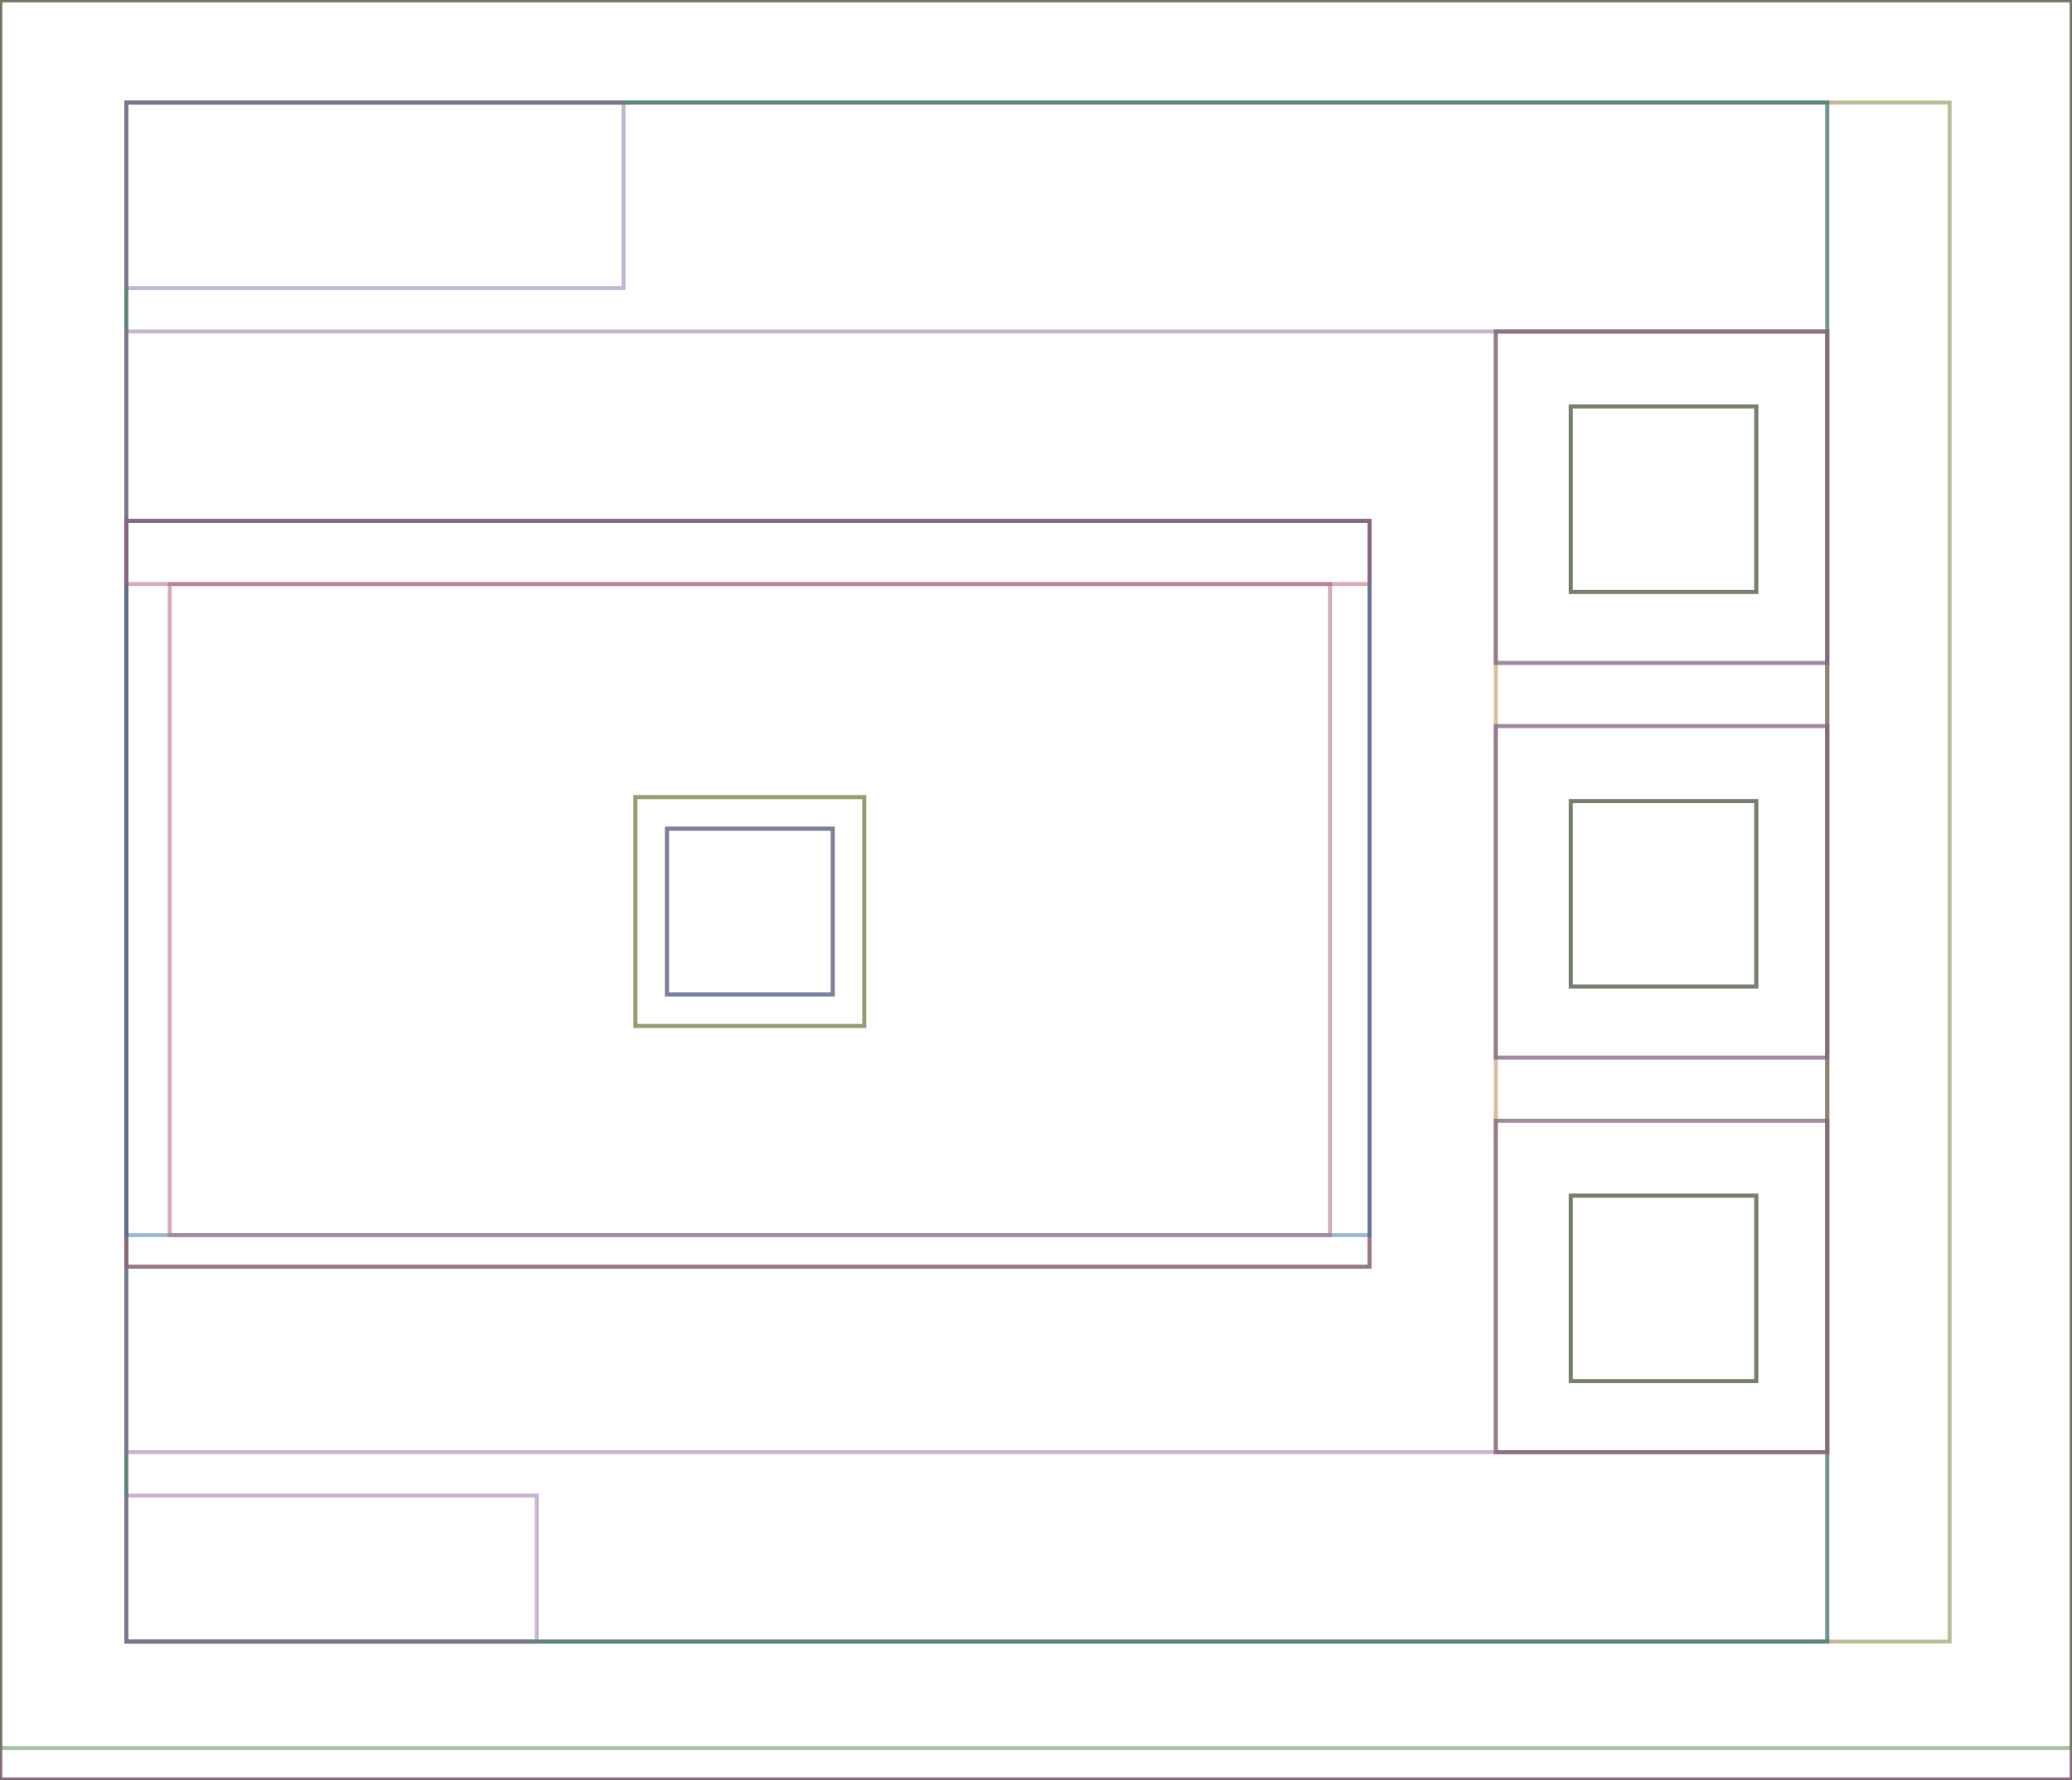
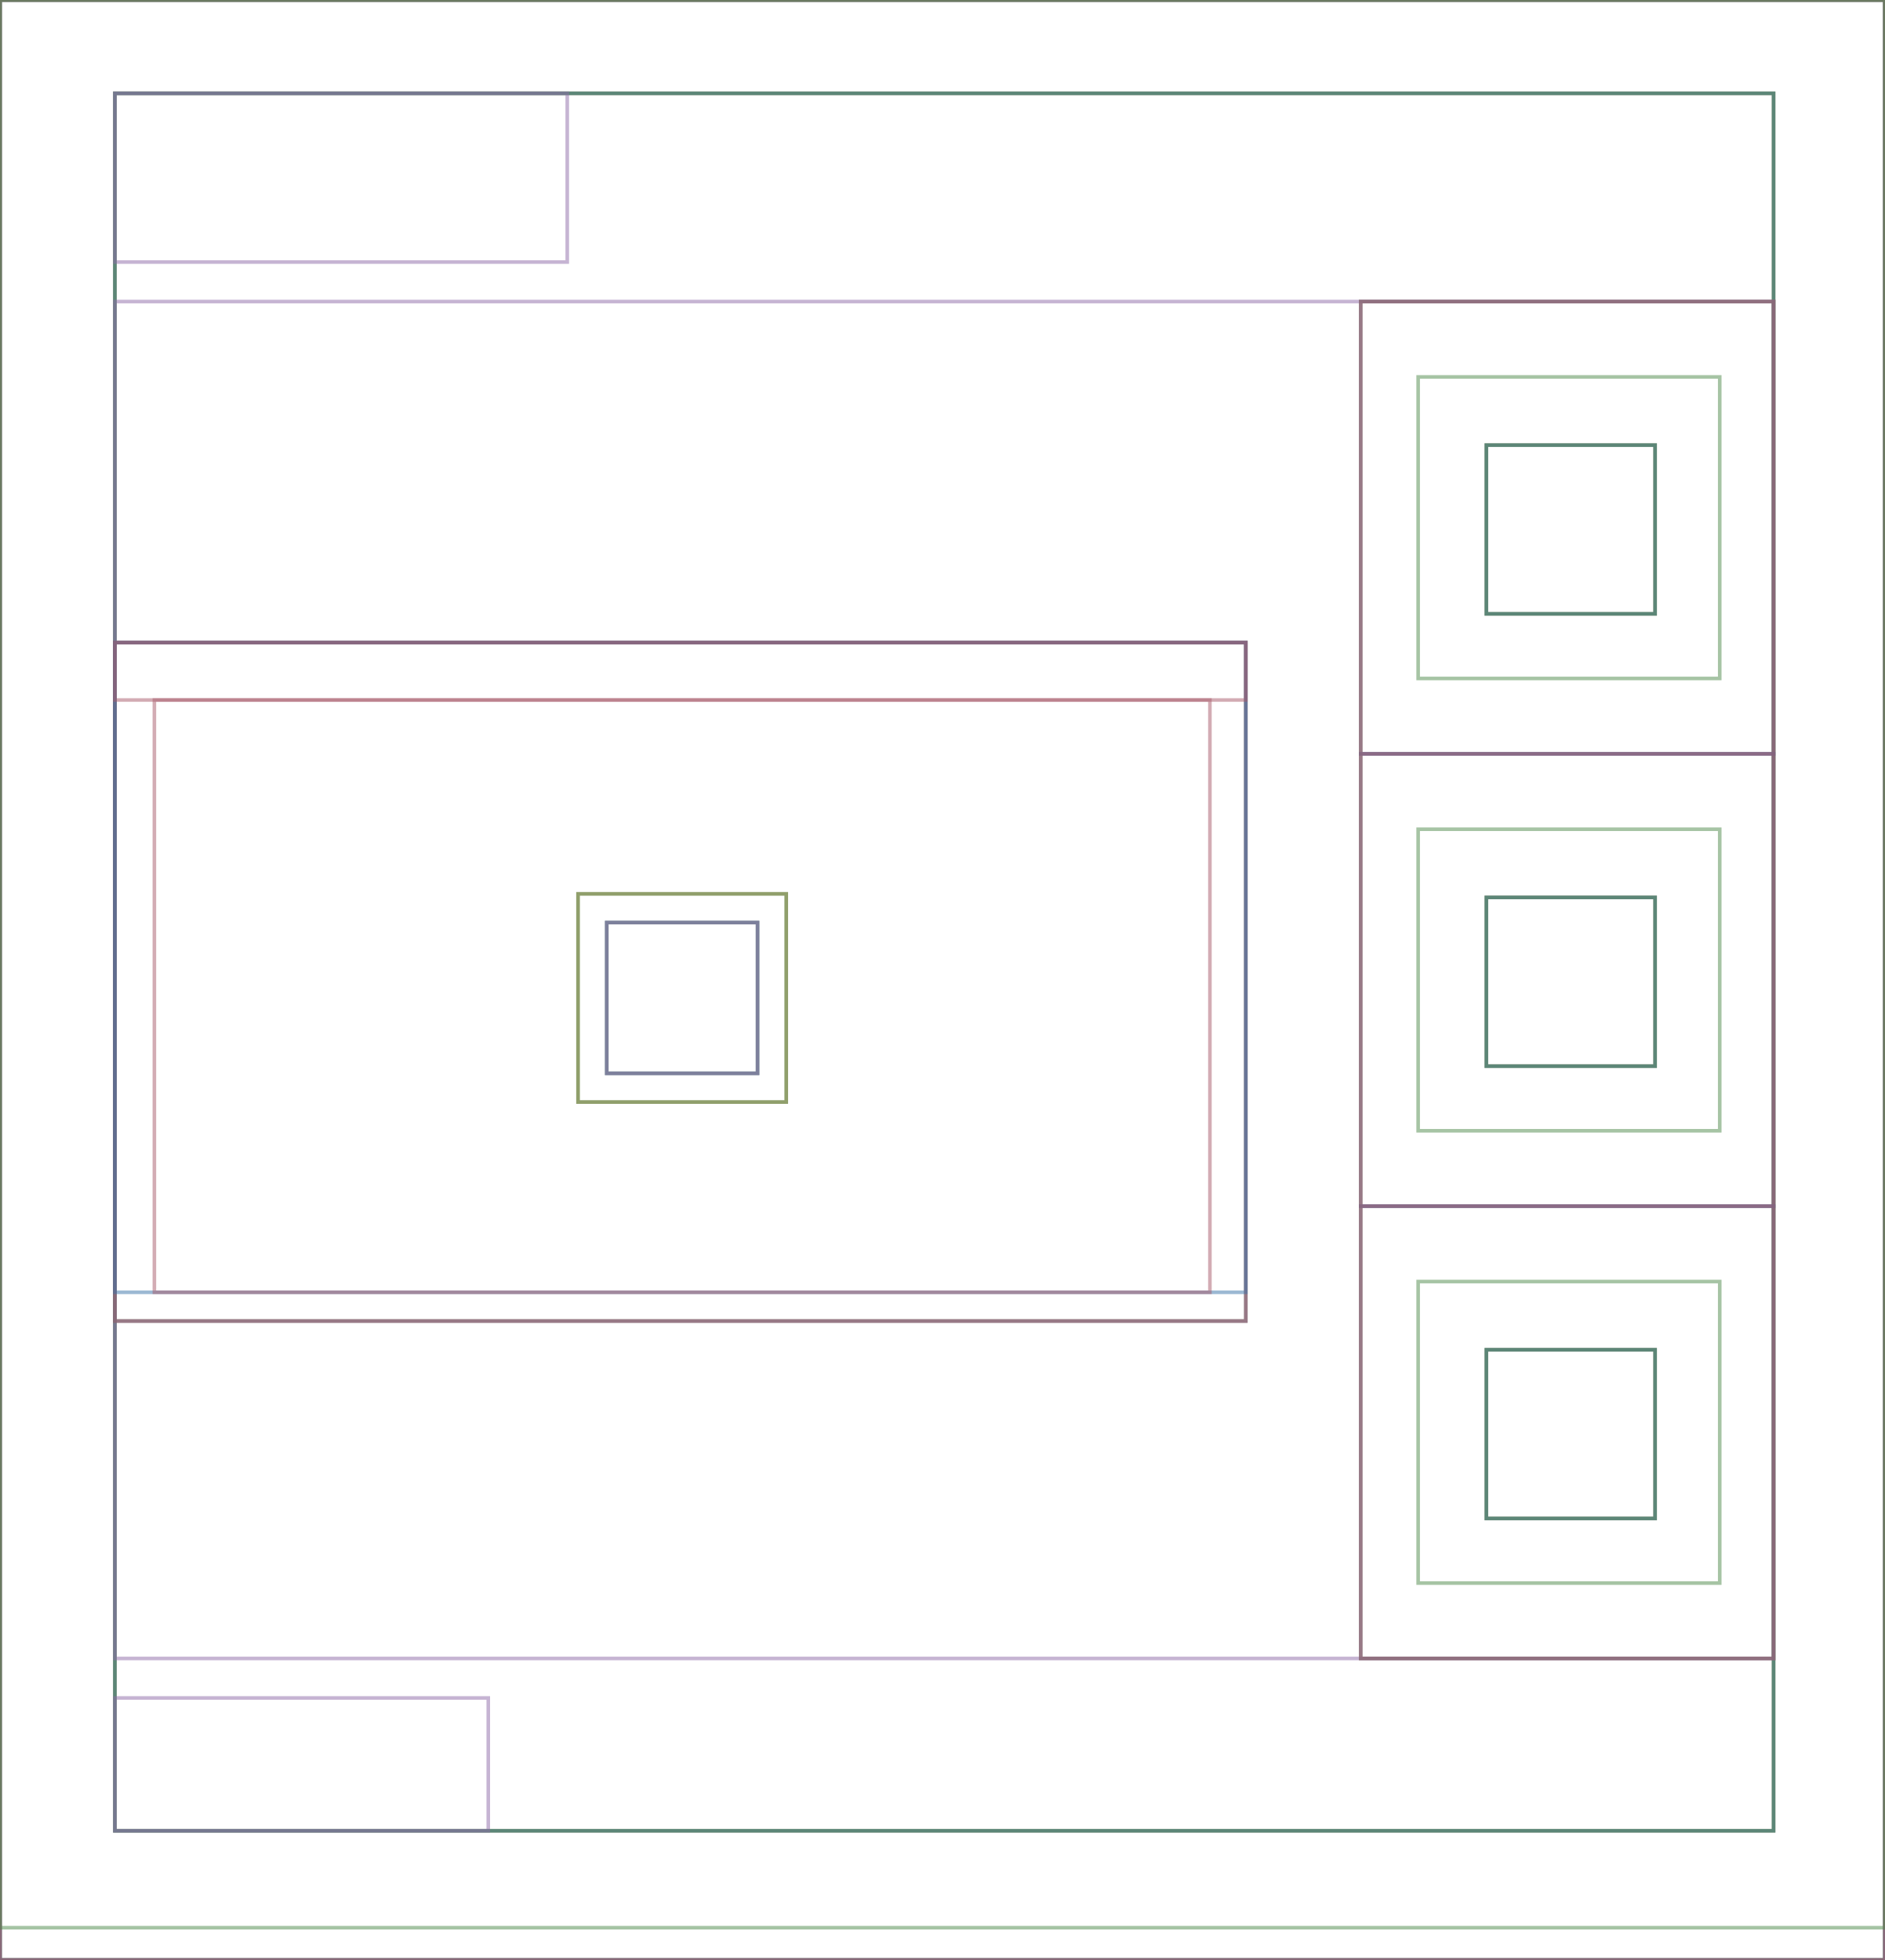
- <svg xmlns="http://www.w3.org/2000/svg" viewBox="0 0 525 451" width="525" height="451" role="img" aria-label="Card/Garage-Closing-Light layout wireframe">
-   <rect width="525" height="451" fill="#ffffff" />
+ <svg xmlns="http://www.w3.org/2000/svg" viewBox="0 0 525 546" width="525" height="546" role="img" aria-label="Card/Garage-Closing-Light layout wireframe">
+   <rect width="525" height="546" fill="#ffffff" />
  <g>
-     <rect x="0" y="0" width="525" height="451" fill="none" fill-opacity="0" stroke="#5B6470" stroke-width="1" stroke-opacity="0.5" />
+     <rect x="0" y="0" width="525" height="546" fill="none" fill-opacity="0" stroke="#5B6470" stroke-width="1" stroke-opacity="0.5" />
  </g>
  <g>
-     <rect x="0" y="0" width="525" height="451" fill="none" fill-opacity="0" stroke="#2E7D6B" stroke-width="1" stroke-opacity="0.5" />
+     <rect x="0" y="0" width="525" height="546" fill="none" fill-opacity="0" stroke="#2E7D6B" stroke-width="1" stroke-opacity="0.5" />
  </g>
  <g>
-     <rect x="0" y="0" width="525" height="451" fill="none" fill-opacity="0" stroke="#8E6BA8" stroke-width="1" stroke-opacity="0.5" />
+     <rect x="0" y="0" width="525" height="546" fill="none" fill-opacity="0" stroke="#8E6BA8" stroke-width="1" stroke-opacity="0.5" />
  </g>
  <g>
-     <rect x="0" y="0" width="525" height="451" fill="none" fill-opacity="0" stroke="#B0813B" stroke-width="1" stroke-opacity="0.5" />
+     <rect x="0" y="0" width="525" height="546" fill="none" fill-opacity="0" stroke="#B0813B" stroke-width="1" stroke-opacity="0.5" />
  </g>
  <g>
-     <rect x="0" y="0" width="525" height="451" fill="none" fill-opacity="0" stroke="#3B72A8" stroke-width="1" stroke-opacity="0.5" />
+     <rect x="0" y="0" width="525" height="546" fill="none" fill-opacity="0" stroke="#3B72A8" stroke-width="1" stroke-opacity="0.5" />
  </g>
  <g>
-     <rect x="0" y="0" width="525" height="451" fill="none" fill-opacity="0" stroke="#A85B6B" stroke-width="1" stroke-opacity="0.5" />
+     <rect x="0" y="0" width="525" height="546" fill="none" fill-opacity="0" stroke="#A85B6B" stroke-width="1" stroke-opacity="0.5" />
  </g>
  <g>
-     <rect x="0" y="0" width="525" height="443" fill="none" fill-opacity="0" stroke="#4F8A4A" stroke-width="1" stroke-opacity="0.5" />
+     <rect x="0" y="0" width="525" height="537" fill="none" fill-opacity="0" stroke="#4F8A4A" stroke-width="1" stroke-opacity="0.5" />
  </g>
  <g>
-     <rect x="32" y="26" width="462" height="390" fill="none" fill-opacity="0" stroke="#7A7A33" stroke-width="1" stroke-opacity="0.5" />
+     <rect x="32" y="26" width="462" height="484" fill="none" fill-opacity="0" stroke="#7A7A33" stroke-width="1" stroke-opacity="0.5" />
  </g>
  <g>
-     <rect x="32" y="26" width="431" height="390" fill="none" fill-opacity="0" stroke="#5B6470" stroke-width="1" stroke-opacity="0.5" />
+     <rect x="32" y="26" width="462" height="484" fill="none" fill-opacity="0" stroke="#5B6470" stroke-width="1" stroke-opacity="0.5" />
  </g>
  <g>
-     <rect x="32" y="26" width="431" height="390" fill="none" fill-opacity="0" stroke="#2E7D6B" stroke-width="1" stroke-opacity="0.5" />
+     <rect x="32" y="26" width="462" height="484" fill="none" fill-opacity="0" stroke="#2E7D6B" stroke-width="1" stroke-opacity="0.5" />
  </g>
  <g>
    <rect x="32" y="26" width="126" height="47" fill="none" fill-opacity="0" stroke="#8E6BA8" stroke-width="1" stroke-opacity="0.5" />
  </g>
  <g>
-     <rect x="32" y="84" width="431" height="284" fill="none" fill-opacity="0" stroke="#8E6BA8" stroke-width="1" stroke-opacity="0.5" />
+     <rect x="32" y="84" width="462" height="378" fill="none" fill-opacity="0" stroke="#8E6BA8" stroke-width="1" stroke-opacity="0.5" />
  </g>
  <g>
-     <rect x="32" y="132" width="315" height="189" fill="none" fill-opacity="0" stroke="#B0813B" stroke-width="1" stroke-opacity="0.5" />
+     <rect x="32" y="179" width="315" height="189" fill="none" fill-opacity="0" stroke="#B0813B" stroke-width="1" stroke-opacity="0.5" />
  </g>
  <g>
-     <rect x="32" y="132" width="315" height="189" fill="none" fill-opacity="0" stroke="#3B72A8" stroke-width="1" stroke-opacity="0.5" />
+     <rect x="32" y="179" width="315" height="189" fill="none" fill-opacity="0" stroke="#3B72A8" stroke-width="1" stroke-opacity="0.5" />
  </g>
  <g>
-     <rect x="32" y="132" width="315" height="189" fill="none" fill-opacity="0" stroke="#A85B6B" stroke-width="1" stroke-opacity="0.5" />
+     <rect x="32" y="179" width="315" height="189" fill="none" fill-opacity="0" stroke="#A85B6B" stroke-width="1" stroke-opacity="0.5" />
  </g>
  <g>
-     <rect x="32" y="132" width="315" height="181" fill="none" fill-opacity="0" stroke="#3B72A8" stroke-width="1" stroke-opacity="0.5" />
+     <rect x="32" y="179" width="315" height="181" fill="none" fill-opacity="0" stroke="#3B72A8" stroke-width="1" stroke-opacity="0.5" />
  </g>
  <g>
-     <rect x="32" y="132" width="315" height="16" fill="none" fill-opacity="0" stroke="#A85B6B" stroke-width="1" stroke-opacity="0.5" />
+     <rect x="32" y="179" width="315" height="16" fill="none" fill-opacity="0" stroke="#A85B6B" stroke-width="1" stroke-opacity="0.5" />
  </g>
  <g>
-     <rect x="43" y="148" width="294" height="165" fill="none" fill-opacity="0" stroke="#A85B6B" stroke-width="1" stroke-opacity="0.5" />
+     <rect x="43" y="195" width="294" height="165" fill="none" fill-opacity="0" stroke="#A85B6B" stroke-width="1" stroke-opacity="0.5" />
  </g>
  <g>
-     <rect x="161" y="202" width="58" height="58" fill="none" fill-opacity="0" stroke="#4F8A4A" stroke-width="1" stroke-opacity="0.5" />
+     <rect x="161" y="249" width="58" height="58" fill="none" fill-opacity="0" stroke="#4F8A4A" stroke-width="1" stroke-opacity="0.5" />
  </g>
  <g>
-     <rect x="161" y="202" width="58" height="58" fill="none" fill-opacity="0" stroke="#7A7A33" stroke-width="1" stroke-opacity="0.5" />
+     <rect x="161" y="249" width="58" height="58" fill="none" fill-opacity="0" stroke="#7A7A33" stroke-width="1" stroke-opacity="0.5" />
  </g>
  <g>
-     <rect x="169" y="210" width="42" height="42" fill="none" fill-opacity="0" stroke="#5B6470" stroke-width="1" stroke-opacity="0.5" />
+     <rect x="169" y="257" width="42" height="42" fill="none" fill-opacity="0" stroke="#5B6470" stroke-width="1" stroke-opacity="0.5" />
  </g>
  <g>
-     <rect x="169" y="210" width="42" height="42" fill="none" fill-opacity="0" stroke="#2E7D6B" stroke-width="1" stroke-opacity="0.5" />
+     <rect x="169" y="257" width="42" height="42" fill="none" fill-opacity="0" stroke="#2E7D6B" stroke-width="1" stroke-opacity="0.5" />
  </g>
  <g>
-     <rect x="169" y="210" width="42" height="42" fill="none" fill-opacity="0" stroke="#8E6BA8" stroke-width="1" stroke-opacity="0.5" />
+     <rect x="169" y="257" width="42" height="42" fill="none" fill-opacity="0" stroke="#8E6BA8" stroke-width="1" stroke-opacity="0.5" />
  </g>
  <g>
-     <rect x="379" y="84" width="84" height="284" fill="none" fill-opacity="0" stroke="#B0813B" stroke-width="1" stroke-opacity="0.5" />
+     <rect x="379" y="84" width="115" height="378" fill="none" fill-opacity="0" stroke="#B0813B" stroke-width="1" stroke-opacity="0.5" />
  </g>
  <g>
-     <rect x="379" y="84" width="84" height="84" fill="none" fill-opacity="0" stroke="#3B72A8" stroke-width="1" stroke-opacity="0.5" />
+     <rect x="379" y="84" width="115" height="126" fill="none" fill-opacity="0" stroke="#3B72A8" stroke-width="1" stroke-opacity="0.5" />
  </g>
  <g>
-     <rect x="379" y="84" width="84" height="84" fill="none" fill-opacity="0" stroke="#A85B6B" stroke-width="1" stroke-opacity="0.5" />
+     <rect x="379" y="84" width="115" height="126" fill="none" fill-opacity="0" stroke="#A85B6B" stroke-width="1" stroke-opacity="0.5" />
  </g>
  <g>
-     <rect x="398" y="103" width="47" height="47" fill="none" fill-opacity="0" stroke="#4F8A4A" stroke-width="1" stroke-opacity="0.5" />
+     <rect x="395" y="105" width="84" height="84" fill="none" fill-opacity="0" stroke="#4F8A4A" stroke-width="1" stroke-opacity="0.5" />
  </g>
  <g>
-     <rect x="398" y="103" width="47" height="47" fill="none" fill-opacity="0" stroke="#7A7A33" stroke-width="1" stroke-opacity="0.5" />
+     <rect x="414" y="124" width="47" height="47" fill="none" fill-opacity="0" stroke="#7A7A33" stroke-width="1" stroke-opacity="0.5" />
  </g>
  <g>
-     <rect x="398" y="103" width="47" height="47" fill="none" fill-opacity="0" stroke="#5B6470" stroke-width="1" stroke-opacity="0.5" />
+     <rect x="414" y="124" width="47" height="47" fill="none" fill-opacity="0" stroke="#5B6470" stroke-width="1" stroke-opacity="0.5" />
  </g>
  <g>
-     <rect x="379" y="184" width="84" height="84" fill="none" fill-opacity="0" stroke="#3B72A8" stroke-width="1" stroke-opacity="0.5" />
+     <rect x="414" y="124" width="47" height="47" fill="none" fill-opacity="0" stroke="#2E7D6B" stroke-width="1" stroke-opacity="0.5" />
  </g>
  <g>
-     <rect x="379" y="184" width="84" height="84" fill="none" fill-opacity="0" stroke="#A85B6B" stroke-width="1" stroke-opacity="0.5" />
+     <rect x="379" y="210" width="115" height="126" fill="none" fill-opacity="0" stroke="#3B72A8" stroke-width="1" stroke-opacity="0.5" />
  </g>
  <g>
-     <rect x="398" y="203" width="47" height="47" fill="none" fill-opacity="0" stroke="#4F8A4A" stroke-width="1" stroke-opacity="0.5" />
+     <rect x="379" y="210" width="115" height="126" fill="none" fill-opacity="0" stroke="#A85B6B" stroke-width="1" stroke-opacity="0.5" />
  </g>
  <g>
-     <rect x="398" y="203" width="47" height="47" fill="none" fill-opacity="0" stroke="#7A7A33" stroke-width="1" stroke-opacity="0.5" />
+     <rect x="395" y="231" width="84" height="84" fill="none" fill-opacity="0" stroke="#4F8A4A" stroke-width="1" stroke-opacity="0.5" />
  </g>
  <g>
-     <rect x="398" y="203" width="47" height="47" fill="none" fill-opacity="0" stroke="#5B6470" stroke-width="1" stroke-opacity="0.5" />
+     <rect x="414" y="250" width="47" height="47" fill="none" fill-opacity="0" stroke="#7A7A33" stroke-width="1" stroke-opacity="0.5" />
  </g>
  <g>
-     <rect x="379" y="284" width="84" height="84" fill="none" fill-opacity="0" stroke="#3B72A8" stroke-width="1" stroke-opacity="0.5" />
+     <rect x="414" y="250" width="47" height="47" fill="none" fill-opacity="0" stroke="#5B6470" stroke-width="1" stroke-opacity="0.5" />
  </g>
  <g>
-     <rect x="379" y="284" width="84" height="84" fill="none" fill-opacity="0" stroke="#A85B6B" stroke-width="1" stroke-opacity="0.5" />
+     <rect x="414" y="250" width="47" height="47" fill="none" fill-opacity="0" stroke="#2E7D6B" stroke-width="1" stroke-opacity="0.5" />
  </g>
  <g>
-     <rect x="398" y="303" width="47" height="47" fill="none" fill-opacity="0" stroke="#4F8A4A" stroke-width="1" stroke-opacity="0.5" />
+     <rect x="379" y="336" width="115" height="126" fill="none" fill-opacity="0" stroke="#3B72A8" stroke-width="1" stroke-opacity="0.5" />
  </g>
  <g>
-     <rect x="398" y="303" width="47" height="47" fill="none" fill-opacity="0" stroke="#7A7A33" stroke-width="1" stroke-opacity="0.5" />
+     <rect x="379" y="336" width="115" height="126" fill="none" fill-opacity="0" stroke="#A85B6B" stroke-width="1" stroke-opacity="0.5" />
  </g>
  <g>
-     <rect x="398" y="303" width="47" height="47" fill="none" fill-opacity="0" stroke="#5B6470" stroke-width="1" stroke-opacity="0.5" />
+     <rect x="395" y="357" width="84" height="84" fill="none" fill-opacity="0" stroke="#4F8A4A" stroke-width="1" stroke-opacity="0.5" />
  </g>
  <g>
-     <rect x="32" y="379" width="104" height="37" fill="none" fill-opacity="0" stroke="#8E6BA8" stroke-width="1" stroke-opacity="0.5" />
+     <rect x="414" y="376" width="47" height="47" fill="none" fill-opacity="0" stroke="#7A7A33" stroke-width="1" stroke-opacity="0.5" />
+   </g>
+   <g>
+     <rect x="414" y="376" width="47" height="47" fill="none" fill-opacity="0" stroke="#5B6470" stroke-width="1" stroke-opacity="0.5" />
+   </g>
+   <g>
+     <rect x="414" y="376" width="47" height="47" fill="none" fill-opacity="0" stroke="#2E7D6B" stroke-width="1" stroke-opacity="0.5" />
+   </g>
+   <g>
+     <rect x="32" y="473" width="104" height="37" fill="none" fill-opacity="0" stroke="#8E6BA8" stroke-width="1" stroke-opacity="0.5" />
  </g>
</svg>
